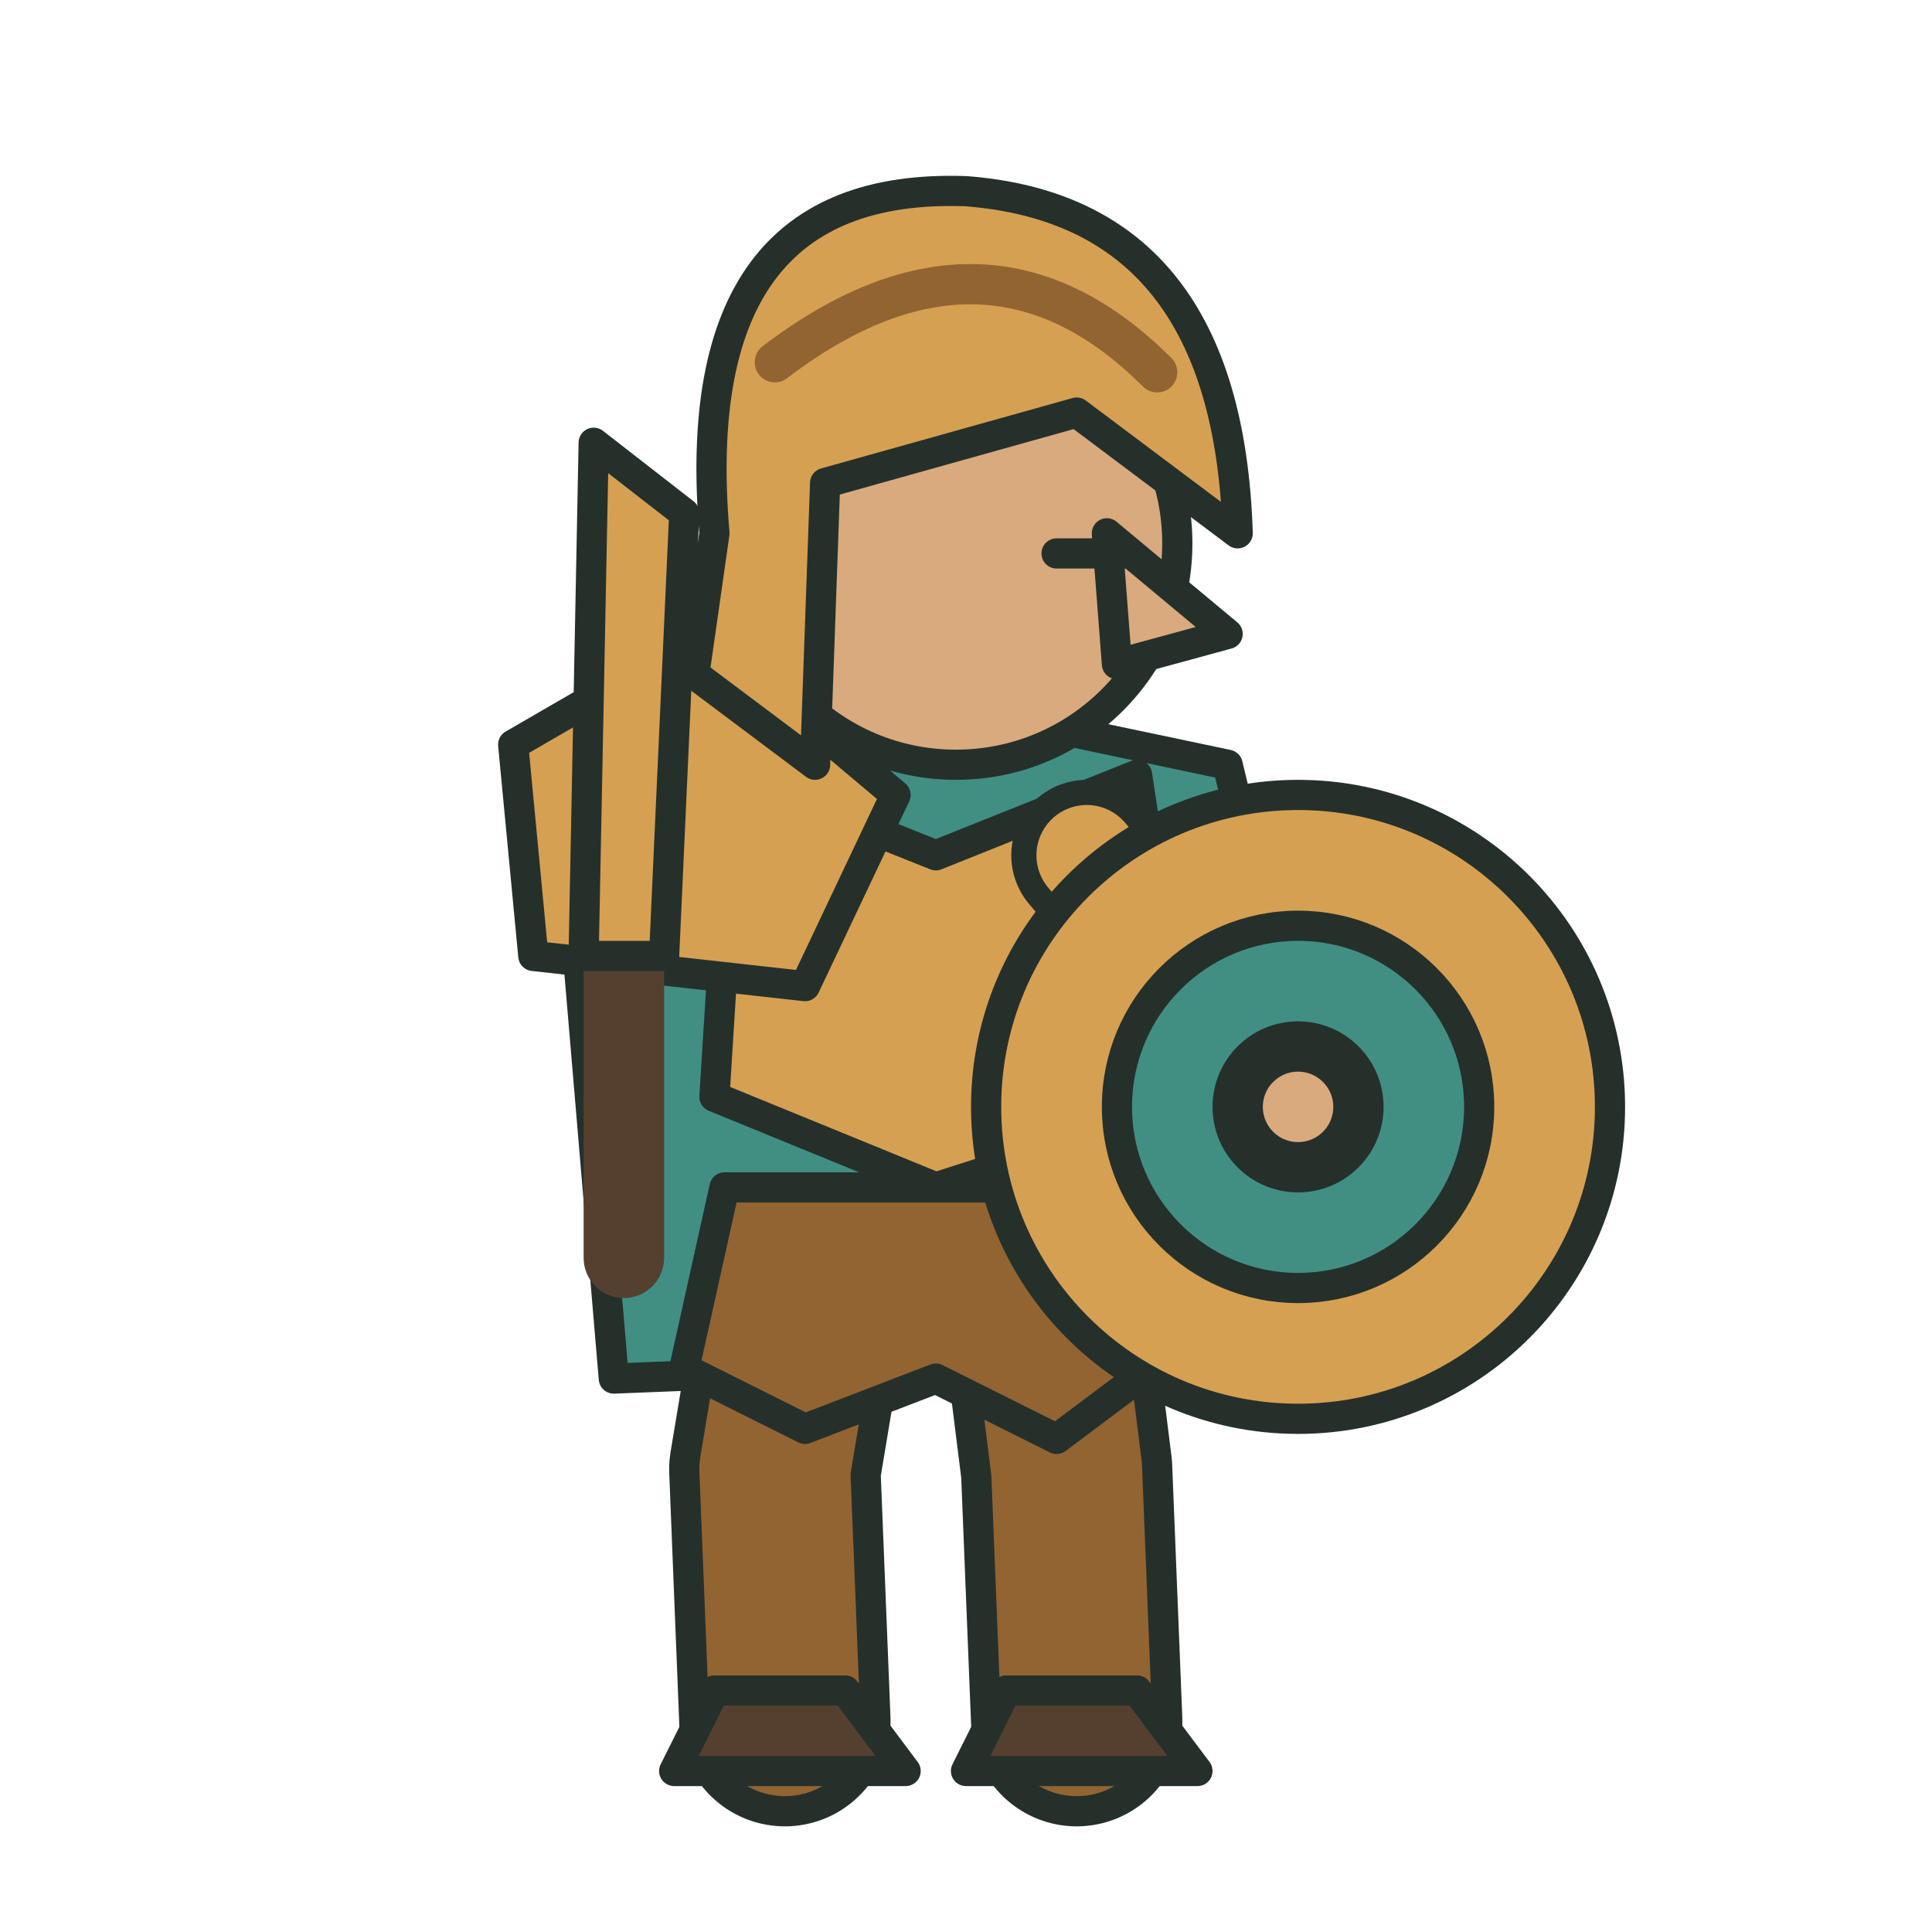
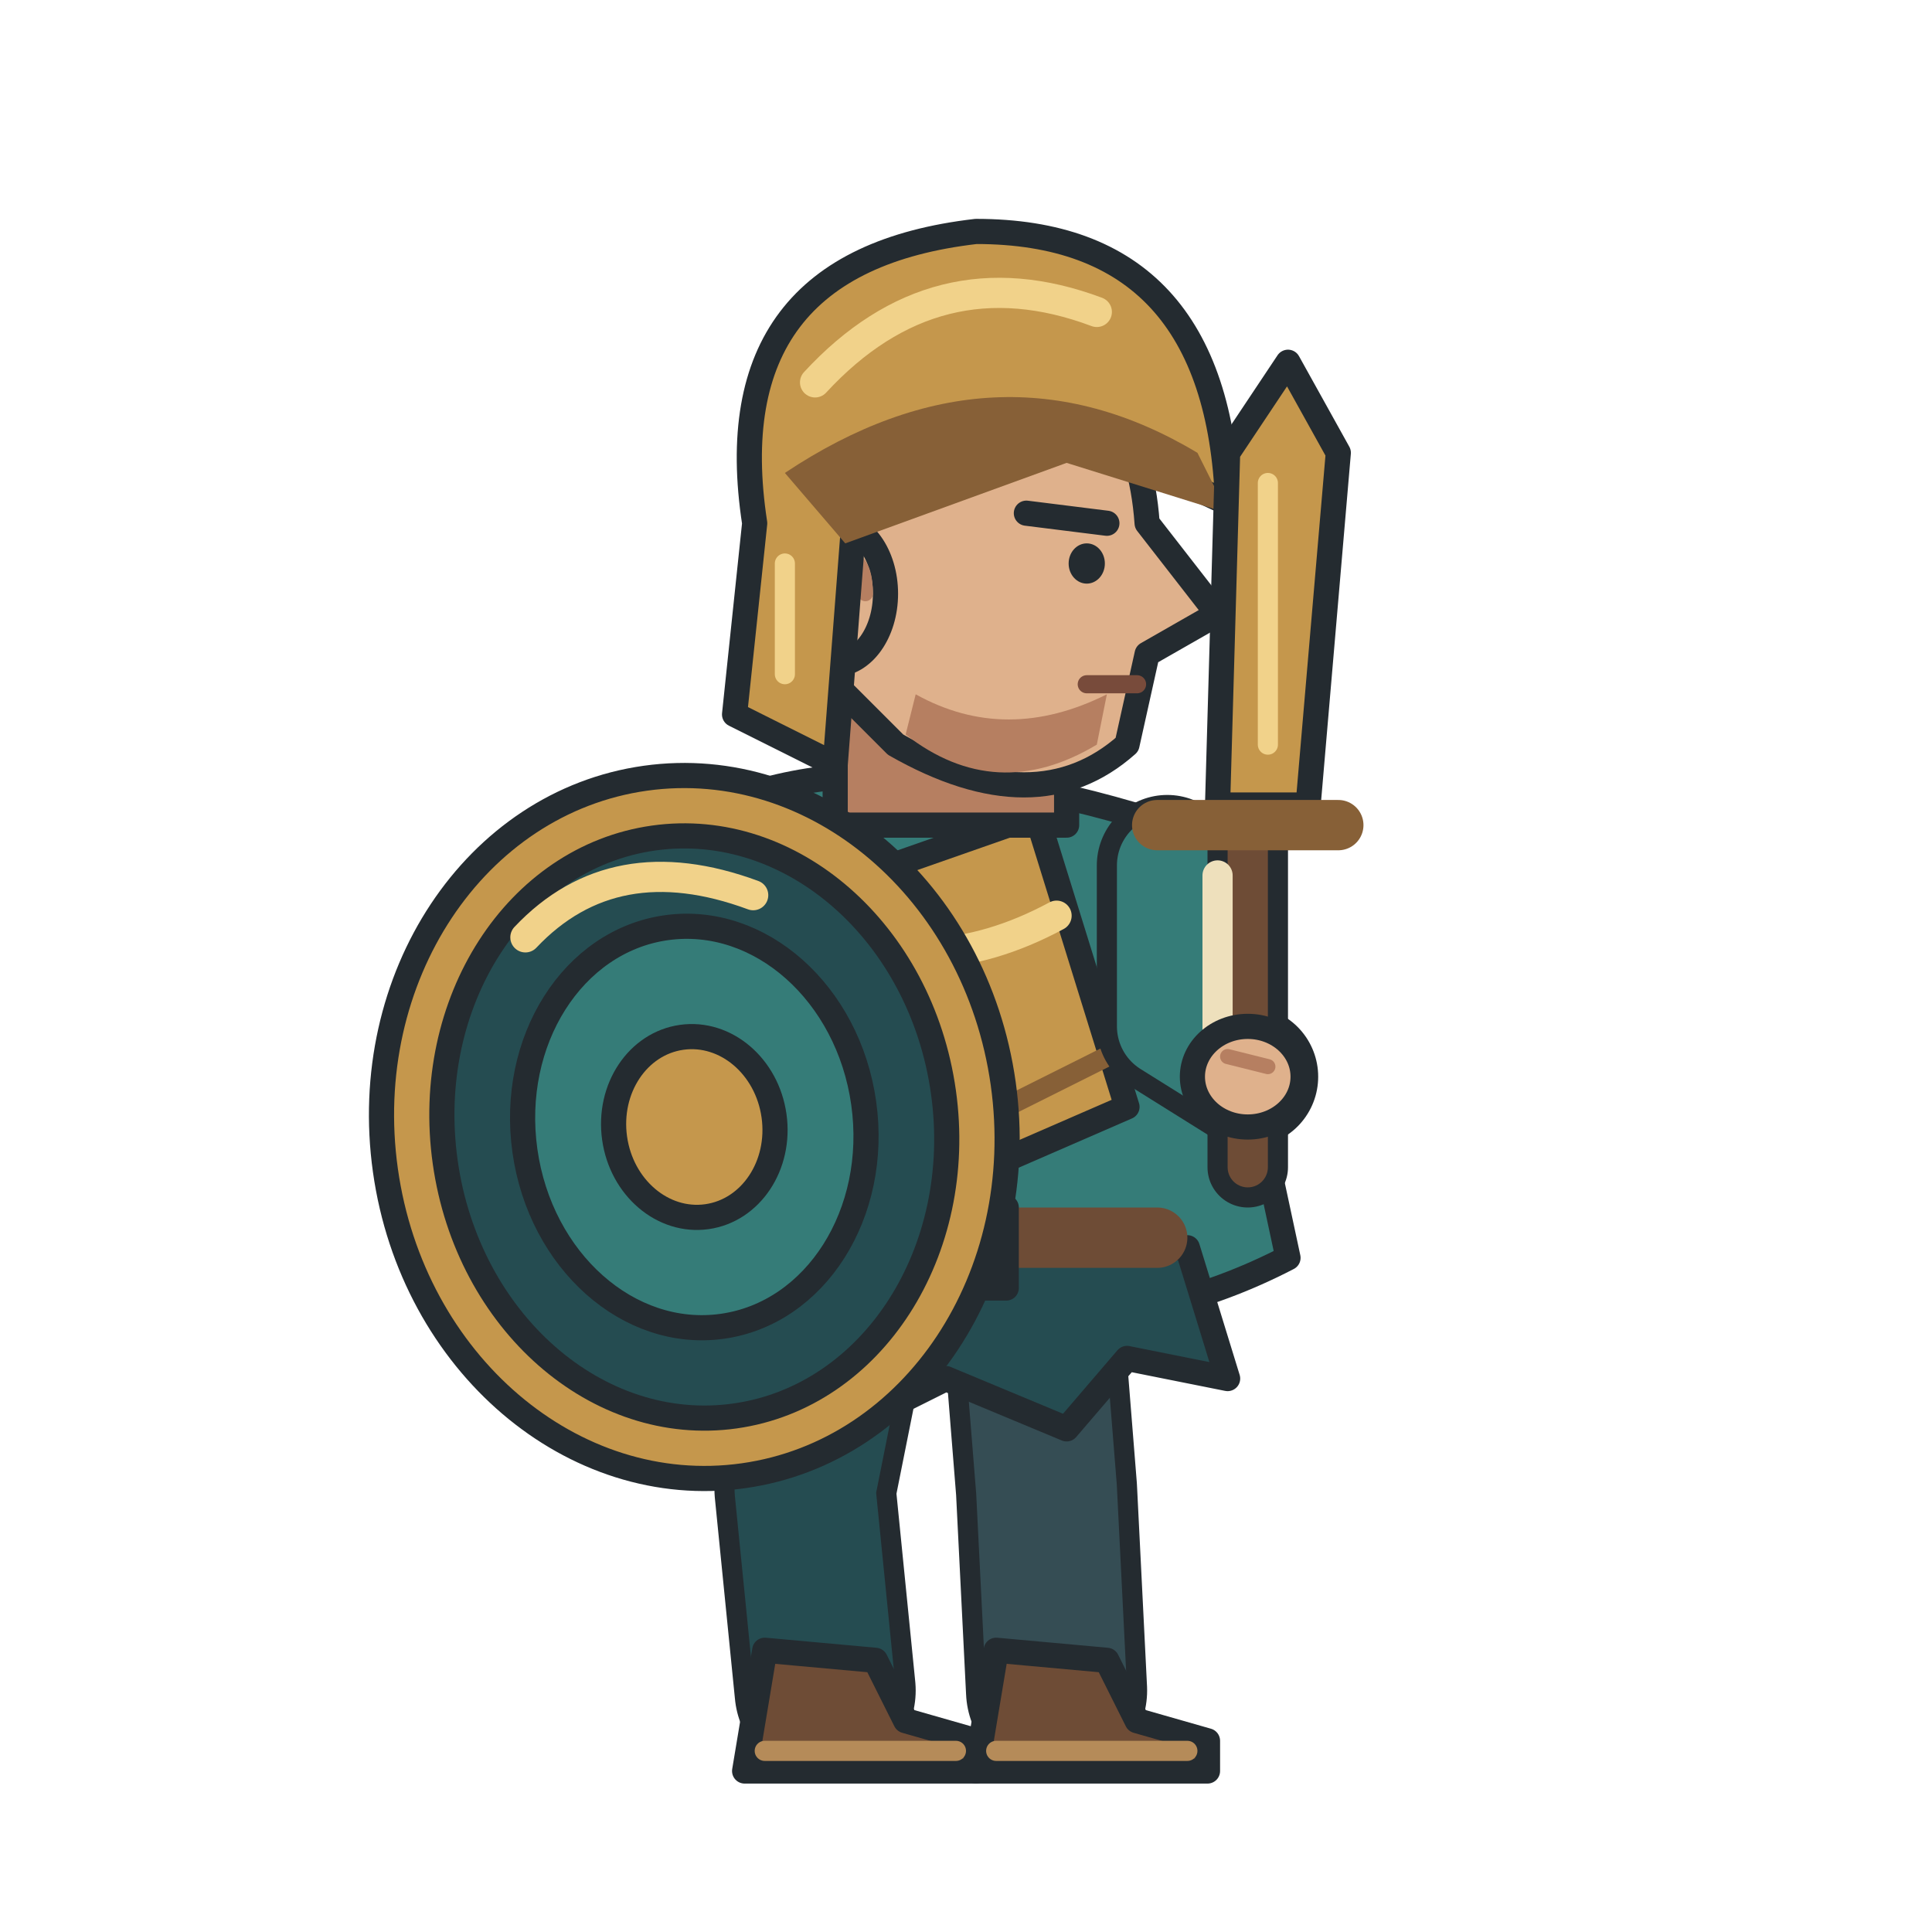
<svg xmlns="http://www.w3.org/2000/svg" width="192" height="192" viewBox="0 0 192 192">
-   <path d="M81 122L77 146 78 171" fill="none" stroke="#25302b" stroke-width="21" stroke-linejoin="round" stroke-linecap="round" />
-   <path d="M81 122L77 146 78 171" fill="none" stroke="#926432" stroke-width="15" stroke-linejoin="round" stroke-linecap="round" />
-   <path d="M71 168h13l6 8h-23z" fill="#55402f" stroke="#25302b" stroke-width="3" stroke-linejoin="round" stroke-linecap="round" />
-   <path d="M103 122L106 146 107 171" fill="none" stroke="#25302b" stroke-width="21" stroke-linejoin="round" stroke-linecap="round" />
-   <path d="M103 122L106 146 107 171" fill="none" stroke="#926432" stroke-width="15" stroke-linejoin="round" stroke-linecap="round" />
-   <path d="M100 168h13l6 8h-23z" fill="#55402f" stroke="#25302b" stroke-width="3" stroke-linejoin="round" stroke-linecap="round" />
+   <path d="M85 123L80 148 82 168" fill="none" stroke="#242b30" stroke-width="18" stroke-linejoin="round" stroke-linecap="round" />
+   <path d="M85 123L80 148 82 168" fill="none" stroke="#254c51" stroke-width="14" stroke-linejoin="round" stroke-linecap="round" />
+   <path d="M76 164l11 1 3 6 7 2v3H74z" fill="#6e4c36" stroke="#242b30" stroke-width="2.5" stroke-linejoin="round" stroke-linecap="round" />
+   <path d="M76 174h19" fill="none" stroke="#b58b59" stroke-width="2" stroke-linejoin="round" stroke-linecap="round" />
+   <path d="M102 123L104 148 105 168" fill="none" stroke="#242b30" stroke-width="18" stroke-linejoin="round" stroke-linecap="round" />
+   <path d="M102 123L104 148 105 168" fill="none" stroke="#354d54" stroke-width="14" stroke-linejoin="round" stroke-linecap="round" />
+   <path d="M99 164l11 1 3 6 7 2v3H97z" fill="#6e4c36" stroke="#242b30" stroke-width="2.5" stroke-linejoin="round" stroke-linecap="round" />
+   <path d="M99 174h19" fill="none" stroke="#b58b59" stroke-width="2" stroke-linejoin="round" stroke-linecap="round" />
  <g transform="translate(0 0)">
-     <path d="M56 78l28-10 38 8 14 58-75 3z" fill="#418f83" stroke="#25302b" stroke-width="3" stroke-linejoin="round" stroke-linecap="round" />
-     <path d="M73 77l20 8 20-8 5 33-25 8-22-9z" fill="#d6a052" stroke="#25302b" stroke-width="3" stroke-linejoin="round" stroke-linecap="round" />
-     <path d="M72 118h46l9 22-14-3-8 6-12-6-13 5-12-6z" fill="#926432" stroke="#25302b" stroke-width="3" stroke-linejoin="round" stroke-linecap="round" />
-     <path d="M51 74l19-11 19 16-9 19-27-3z" fill="#d6a052" stroke="#25302b" stroke-width="3" stroke-linejoin="round" stroke-linecap="round" />
+     <path d="M66 83q18-12 53 0l9 42q-25 13-60 0z" fill="#357c78" stroke="#242b30" stroke-width="2.5" stroke-linejoin="round" stroke-linecap="round" />
+     <path d="M66 83l17 5 20-7 9 29-23 10-22-11z" fill="#c5974c" stroke="#242b30" stroke-width="2.5" stroke-linejoin="round" stroke-linecap="round" />
+     <path d="M80 92q12 6 25-1" fill="none" stroke="#f1d28a" stroke-width="3" stroke-linejoin="round" stroke-linecap="round" />
+     <path d="M79 104l17 8 16-8" fill="none" stroke="#876037" stroke-width="2" stroke-linejoin="round" stroke-linecap="round" />
+     <path d="M72 124h46l4 13-10-2-6 7-12-5-12 6-12-7z" fill="#254c51" stroke="#242b30" stroke-width="2.5" stroke-linejoin="round" stroke-linecap="round" />
+     <path d="M75 123h40" fill="none" stroke="#6e4c36" stroke-width="6" stroke-linejoin="round" stroke-linecap="round" />
+     <path d="M91 120h9v8h-9z" fill="#c5974c" stroke="#242b30" stroke-width="2.5" stroke-linejoin="round" stroke-linecap="round" />
+     <path d="M83 68v14h23V65" fill="#b67f61" stroke="#242b30" stroke-width="2.5" stroke-linejoin="round" stroke-linecap="round" />
+     <path d="M79 43Q86 31 102 35Q113 38 114 52l7 9-7 4-2 9q-9 8-23 0l-9-9z" fill="#dfb18c" stroke="#242b30" stroke-width="2.5" stroke-linejoin="round" stroke-linecap="round" />
+     <path d="M91 69q9 5 19 0l-1 5q-10 6-19-1z" fill="#b67f61" stroke="none" stroke-width="2.5" stroke-linejoin="round" stroke-linecap="round" />
+     <ellipse cx="83" cy="59" rx="5" ry="7" fill="#dfb18c" stroke="#242b30" stroke-width="2.5" />
+     <path d="M82 56q4-2 4 3" fill="none" stroke="#b67f61" stroke-width="1.5" stroke-linejoin="round" stroke-linecap="round" />
+     <path d="M102 51l8 1" fill="none" stroke="#242b30" stroke-width="2.5" stroke-linejoin="round" stroke-linecap="round" />
+     <ellipse cx="108" cy="56" rx="1.8" ry="2" fill="#242b30" stroke="none" stroke-width="2.5" />
+     <path d="M108 68h5" fill="none" stroke="#784b3b" stroke-width="1.8" stroke-linejoin="round" stroke-linecap="round" />
+     <path d="M75 52q-4-26 22-29 24 0 25 27l-15-7-22 7-2 26-10-5z" fill="#c5974c" stroke="#242b30" stroke-width="2.5" stroke-linejoin="round" stroke-linecap="round" />
+     <path d="M78 47q21-14 41-2l3 6-16-5-22 8z" fill="#876037" stroke="none" stroke-width="2.5" stroke-linejoin="round" stroke-linecap="round" />
+     <path d="M81 38q12-13 28-7" fill="none" stroke="#f1d28a" stroke-width="3" stroke-linejoin="round" stroke-linecap="round" />
+     <path d="M78 56v11" fill="none" stroke="#f1d28a" stroke-width="2" stroke-linejoin="round" stroke-linecap="round" />
  </g>
-   <g transform="translate(0 0)">
-     <circle cx="95" cy="54" r="22" fill="#d9aa7e" stroke="#25302b" stroke-width="3" />
-     <path d="M110 53l12 10-11 3z" fill="#d9aa7e" stroke="#25302b" stroke-width="3" stroke-linejoin="round" stroke-linecap="round" />
-     <path d="M105 55h7" fill="none" stroke="#25302b" stroke-width="3" stroke-linejoin="round" stroke-linecap="round" />
-     <path d="M71 53q-3-35 25-34 26 2 27 34l-16-12-25 7-1 28-12-9z" fill="#d6a052" stroke="#25302b" stroke-width="3" stroke-linejoin="round" stroke-linecap="round" />
-     <path d="M77 36q21-16 38 1" fill="none" stroke="#926432" stroke-width="4" stroke-linejoin="round" stroke-linecap="round" />
+   <path d="M70 86L65 101 69 112" fill="none" stroke="#242b30" stroke-width="14" stroke-linejoin="round" stroke-linecap="round" />
+   <path d="M70 86L65 101 69 112" fill="none" stroke="#254c51" stroke-width="10" stroke-linejoin="round" stroke-linecap="round" />
+   <g transform="translate(69 112) rotate(-8)">
+     <ellipse cx="0" cy="0" rx="31" ry="35" fill="#c5974c" stroke="#242b30" stroke-width="2.5" />
+     <ellipse cx="0" cy="0" rx="25" ry="29" fill="#254c51" stroke="#242b30" stroke-width="2.5" />
+     <ellipse cx="0" cy="0" rx="17" ry="20" fill="#357c78" stroke="#242b30" stroke-width="2.5" />
+     <ellipse cx="0" cy="0" rx="8" ry="9" fill="#c5974c" stroke="#242b30" stroke-width="2.5" />
+     <path d="M-14-21q10-8 23-1" fill="none" stroke="#f1d28a" stroke-width="3" stroke-linejoin="round" stroke-linecap="round" />
  </g>
-   <path d="M108 85L119 98 129 110" fill="none" stroke="#25302b" stroke-width="15" stroke-linejoin="round" stroke-linecap="round" />
-   <path d="M108 85L119 98 129 110" fill="none" stroke="#d6a052" stroke-width="10" stroke-linejoin="round" stroke-linecap="round" />
-   <g transform="translate(62 110) rotate(0)">
-     <path d="M0 15v-43" fill="none" stroke="#55402f" stroke-width="8" stroke-linejoin="round" stroke-linecap="round" />
-     <path d="M-3-66l9 7-2 44h-8z" fill="#d6a052" stroke="#25302b" stroke-width="3" stroke-linejoin="round" stroke-linecap="round" />
+   <path d="M116 86L116 102 124 107" fill="none" stroke="#242b30" stroke-width="14" stroke-linejoin="round" stroke-linecap="round" />
+   <path d="M116 86L116 102 124 107" fill="none" stroke="#357c78" stroke-width="10" stroke-linejoin="round" stroke-linecap="round" />
+   <g transform="translate(124 107)">
+     <g transform="rotate(0)">
+       <path d="M0 9V-24" fill="none" stroke="#242b30" stroke-width="8" stroke-linejoin="round" stroke-linecap="round" />
+       <path d="M0 9V-24" fill="none" stroke="#6e4c36" stroke-width="4" stroke-linejoin="round" stroke-linecap="round" />
+       <path d="M-3-27l1-35 6-9 5 9-3 35z" fill="#c5974c" stroke="#242b30" stroke-width="2.5" stroke-linejoin="round" stroke-linecap="round" />
+       <path d="M2-59v26" fill="none" stroke="#f1d28a" stroke-width="2" stroke-linejoin="round" stroke-linecap="round" />
+       <path d="M-9-25h18" fill="none" stroke="#876037" stroke-width="5" stroke-linejoin="round" stroke-linecap="round" />
+       <path d="M-3-20v19" fill="none" stroke="#eee0bc" stroke-width="3" stroke-linejoin="round" stroke-linecap="round" />
+     </g>
  </g>
-   <g transform="translate(129 110) rotate(0)">
-     <circle cx="0" cy="0" r="31" fill="#d6a052" stroke="#25302b" stroke-width="3" />
-     <circle cx="0" cy="0" r="18" fill="#418f83" stroke="#25302b" stroke-width="3" />
-     <circle cx="0" cy="0" r="7" fill="#d6a052" stroke="#25302b" stroke-width="3" />
-   </g>
-   <circle cx="129" cy="110" r="5" fill="#d9aa7e" stroke="#25302b" stroke-width="3" />
+   <ellipse cx="124" cy="107" rx="5.5" ry="5" fill="#dfb18c" stroke="#242b30" stroke-width="2.5" />
+   <path d="M122 105l4 1" fill="none" stroke="#b67f61" stroke-width="1.5" stroke-linejoin="round" stroke-linecap="round" />
</svg>
